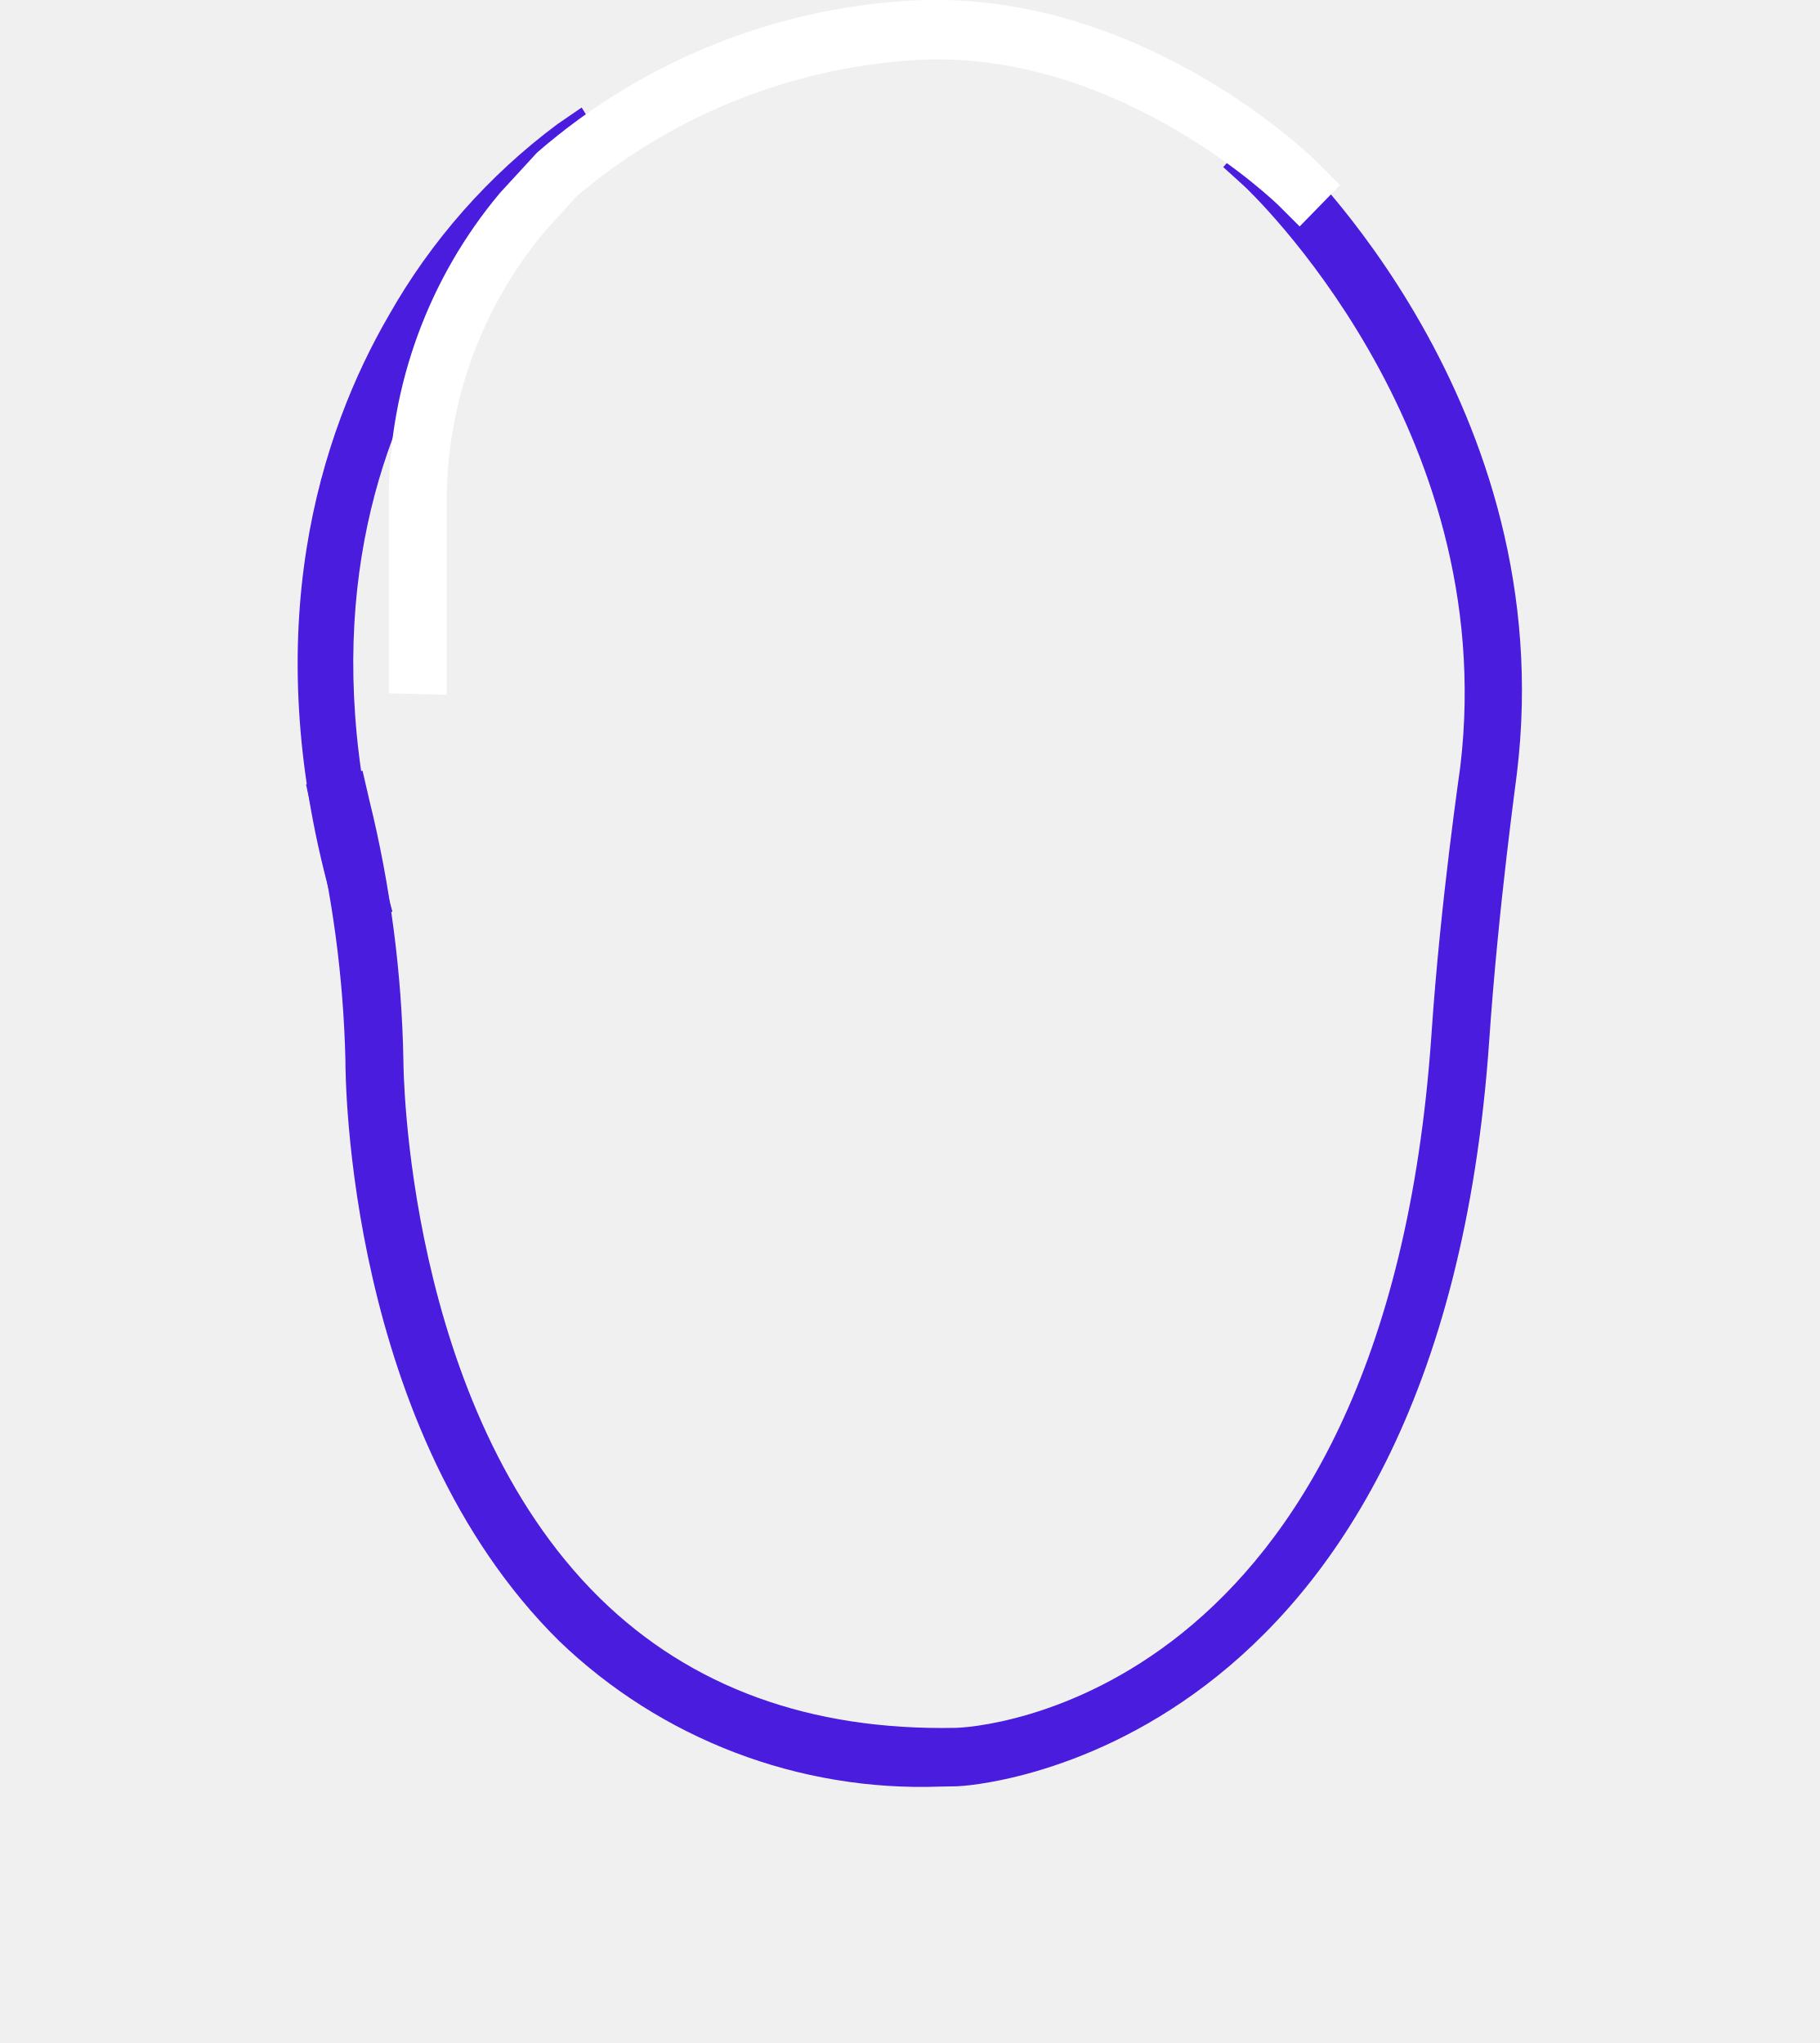
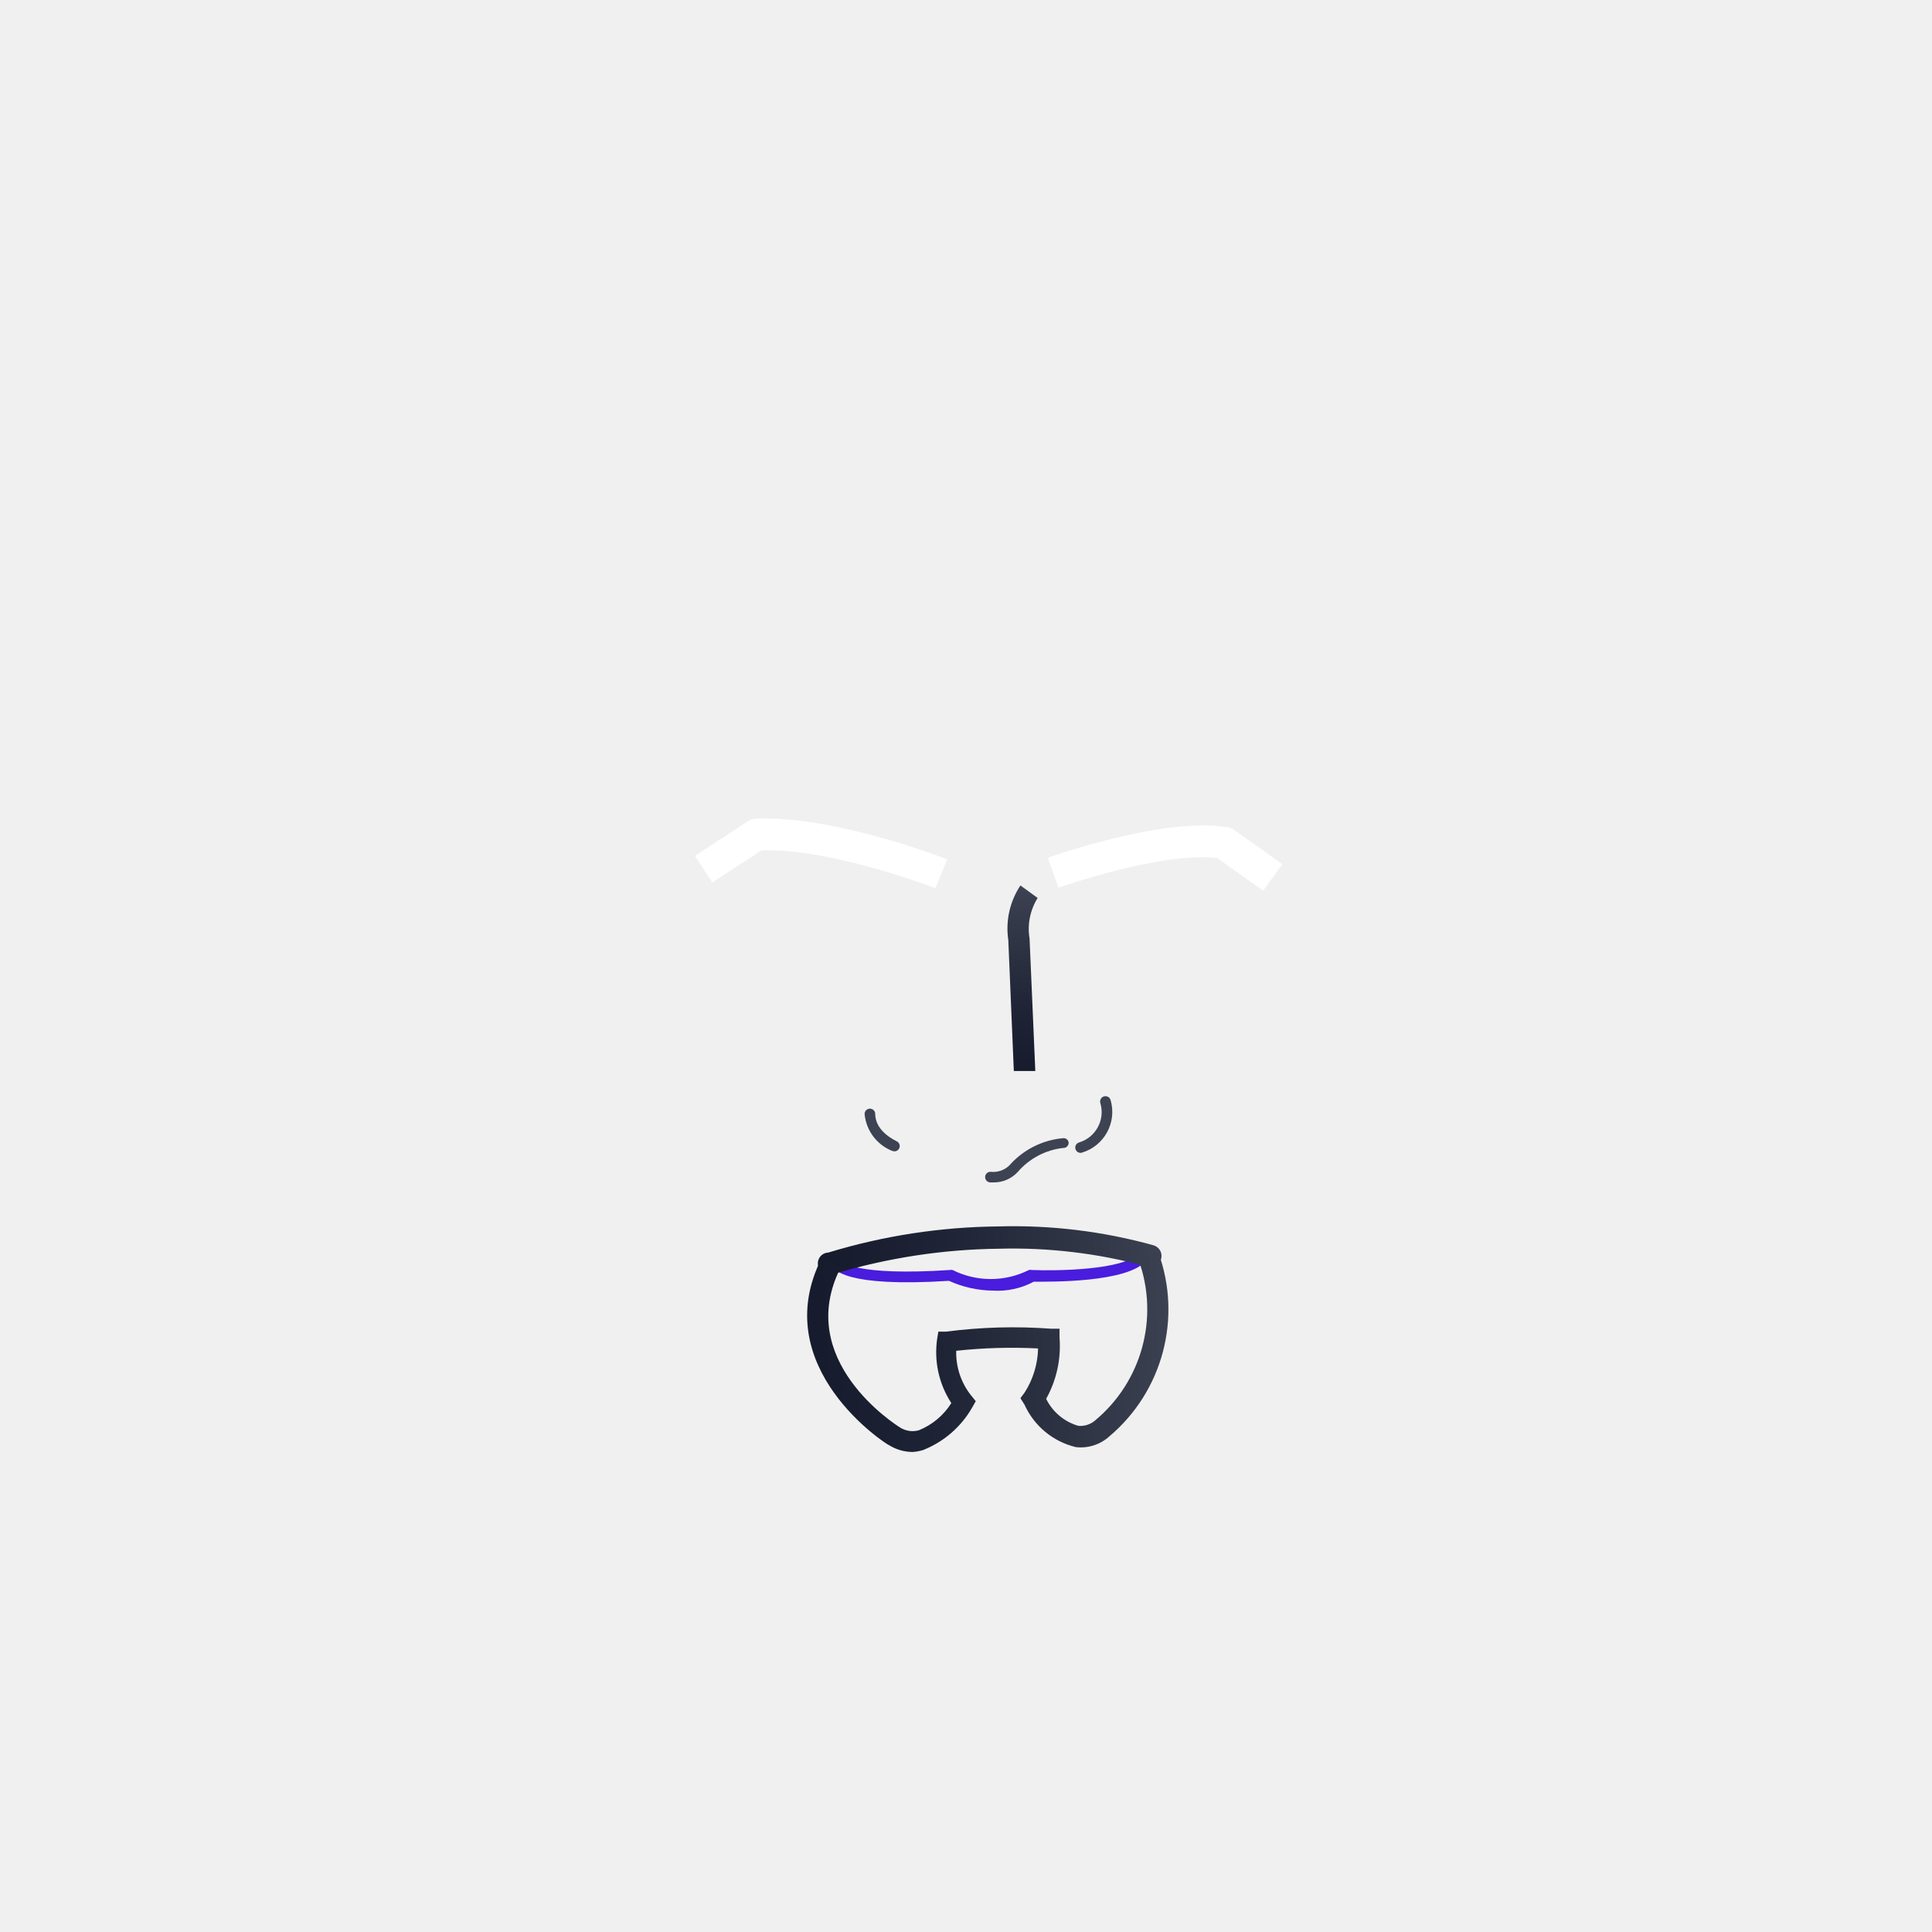
- <svg xmlns="http://www.w3.org/2000/svg" id="Livello_1" data-name="Livello 1" viewBox="0 0 220 247">
+ <svg xmlns="http://www.w3.org/2000/svg" xmlns:xlink="http://www.w3.org/1999/xlink" id="Livello_1" data-name="Livello 1" viewBox="0 0 90.88 90.88">
  <defs>
-     <style>.cls-1{fill:#491cde;}.cls-2{fill:#fff;}</style>
+     <style>.cls-1{fill:#3d4352;}.cls-2{fill:url(#Sfumatura_senza_nome);}.cls-3{fill:#fff;}.cls-4{fill:#491cde;}.cls-5{fill:url(#Sfumatura_senza_nome-2);}.cls-6{fill:url(#Sfumatura_senza_nome-3);}</style>
+     <linearGradient id="Sfumatura_senza_nome" x1="45.68" y1="267.49" x2="45.68" y2="276.22" gradientTransform="matrix(1, -0.02, -0.02, -1, 8.52, 318.81)" gradientUnits="userSpaceOnUse">
+       <stop offset="0" stop-color="#161c2d" />
+       <stop offset="0.33" stop-color="#1e2435" />
+       <stop offset="0.83" stop-color="#343a49" />
+       <stop offset="1" stop-color="#3d4352" />
+     </linearGradient>
+     <linearGradient id="Sfumatura_senza_nome-2" x1="35.8" y1="259.16" x2="51.78" y2="259.16" xlink:href="#Sfumatura_senza_nome" />
+     <linearGradient id="Sfumatura_senza_nome-3" x1="35.13" y1="254.29" x2="52.16" y2="254.29" xlink:href="#Sfumatura_senza_nome" />
  </defs>
-   <g id="Symbols">
-     <g id="Alessandro">
-       <g id="Shape">
-         <path class="cls-1" d="M113.68,216A63.17,63.17,0,0,1,67.6,198.4C41.9,173,41.76,130.12,41.76,128.19a137.87,137.87,0,0,0-4-29.84L37,94.83l6.83-1.65.81,3.51a142.17,142.17,0,0,1,4.13,31.6c0,.39.18,41.78,23.77,64.95,11,10.78,25.45,16,42.92,15.66,2.1,0,52-2.7,57.59-83.77,1.12-16.5,3.5-32.33,3.5-32.51,4.87-41.11-25.77-69.76-26.08-70.07l-2.59-2.35,4.73-5.2,2.59,2.39c1.37,1.26,33.61,31.6,28.18,76.15,0,.21-2.21,15.83-3.33,32.09-6,87.7-63.83,90.33-64.28,90.33Z" />
-         <path class="cls-1" d="M41,112,40,108.46c-9-32.58-1.19-56.2,7-70.32A74.68,74.68,0,0,1,67.4,15l2.92-2L74,18.94l-2.92,2c-1.65,1.13-40.4,28.3-24.59,85.74l.95,3.54Z" />
-         <path class="cls-2" d="M47,83.82V60A57.51,57.51,0,0,1,60.43,23.34l4.29-4.67.24-.25A75.35,75.35,0,0,1,111.74,0c26.89-.64,46.95,19,47.79,19.89L162,22.38l-4.88,5-2.48-2.48c-.17-.18-18.87-18.47-42.83-17.7a70,70,0,0,0-42.1,16.53l-4,4.42A51.09,51.09,0,0,0,54,60V84Z" />
-       </g>
-     </g>
-   </g>
+   <path class="cls-1" d="M46.74,55.62h-.15a.25.25,0,0,1,0-.5,1.09,1.09,0,0,0,.88-.29A3.82,3.82,0,0,1,50,53.54a.24.24,0,0,1,.27.21v0A.25.25,0,0,1,50,54h0a3.31,3.31,0,0,0-2.11,1.11A1.52,1.52,0,0,1,46.74,55.62Z" />
+   <path class="cls-1" d="M42.07,54.15H42a2.07,2.07,0,0,1-1.33-1.75.25.25,0,0,1,.25-.25h0a.25.25,0,0,1,.25.25c0,.85,1,1.27,1,1.28a.25.25,0,0,1-.09.48Z" />
+   <path class="cls-1" d="M50.84,54.23a.25.25,0,0,1-.08-.49,1.49,1.49,0,0,0,1-1.85.25.25,0,0,1,.48-.15,2,2,0,0,1-1.35,2.48Z" />
+   <path class="cls-2" d="M47.69,50.38l-.26-6.16h0A3.67,3.67,0,0,1,48,41.65l.81.59a2.75,2.75,0,0,0-.38,1.91l.27,6.23Z" />
+   <path class="cls-3" d="M59.42,41.9l-2.17-1.54c-2.66-.3-7.41,1.38-7.46,1.4l-.5-1.41c.22-.08,5.37-1.9,8.35-1.45A.76.76,0,0,1,58,39l2.32,1.65Z" />
+   <path class="cls-3" d="M44,41.78S39.12,39.89,35.82,40l-2.31,1.51-.82-1.25,2.49-1.63a.74.74,0,0,1,.38-.12c3.65-.16,8.77,1.83,9,1.91Z" />
+   <path class="cls-4" d="M46.7,60.71a5.14,5.14,0,0,1-2.06-.46c-4.89.31-5.47-.52-5.53-.79a.25.25,0,0,1,.48-.15c0,.06.69.72,5.09.43a.25.25,0,0,1,.13,0,4,4,0,0,0,3.59,0,.25.25,0,0,1,.14,0c1.17.05,4.33,0,5-.77a.25.25,0,1,1,.39.32c-.87,1.06-4.58,1-5.3,1A3.62,3.62,0,0,1,46.7,60.71Z" />
+   <path class="cls-5" d="M39.12,59.92a.51.51,0,1,1-.16-1,28.36,28.36,0,0,1,8-1.23,24.65,24.65,0,0,1,7.31.89.52.52,0,1,1-.31,1,23.93,23.93,0,0,0-7-.84,28,28,0,0,0-7.68,1.17Z" />
+   <path class="cls-6" d="M42.92,68.3a2.13,2.13,0,0,1-1.1-.32c-.07,0-5.78-3.65-3.17-8.8l.89.45c-2.2,4.35,2.58,7.38,2.8,7.52a1.1,1.1,0,0,0,.88.13A3.23,3.23,0,0,0,44.75,66a4.38,4.38,0,0,1-.67-3l.06-.36h.36a24.3,24.3,0,0,1,4.92-.14h.42v.42a5.09,5.09,0,0,1-.63,2.88,2.45,2.45,0,0,0,1.51,1.27,1.06,1.06,0,0,0,.79-.25,6.8,6.8,0,0,0,2.06-7.52l.92-.38a7.81,7.81,0,0,1-2.3,8.64,2,2,0,0,1-1.59.51,3.56,3.56,0,0,1-2.41-2L48,65.77l.2-.27a4,4,0,0,0,.63-2.07,24.36,24.36,0,0,0-3.85.11,3.23,3.23,0,0,0,.7,2.1l.22.27-.17.3a4.61,4.61,0,0,1-2.31,2A2.14,2.14,0,0,1,42.92,68.3Z" />
</svg>
